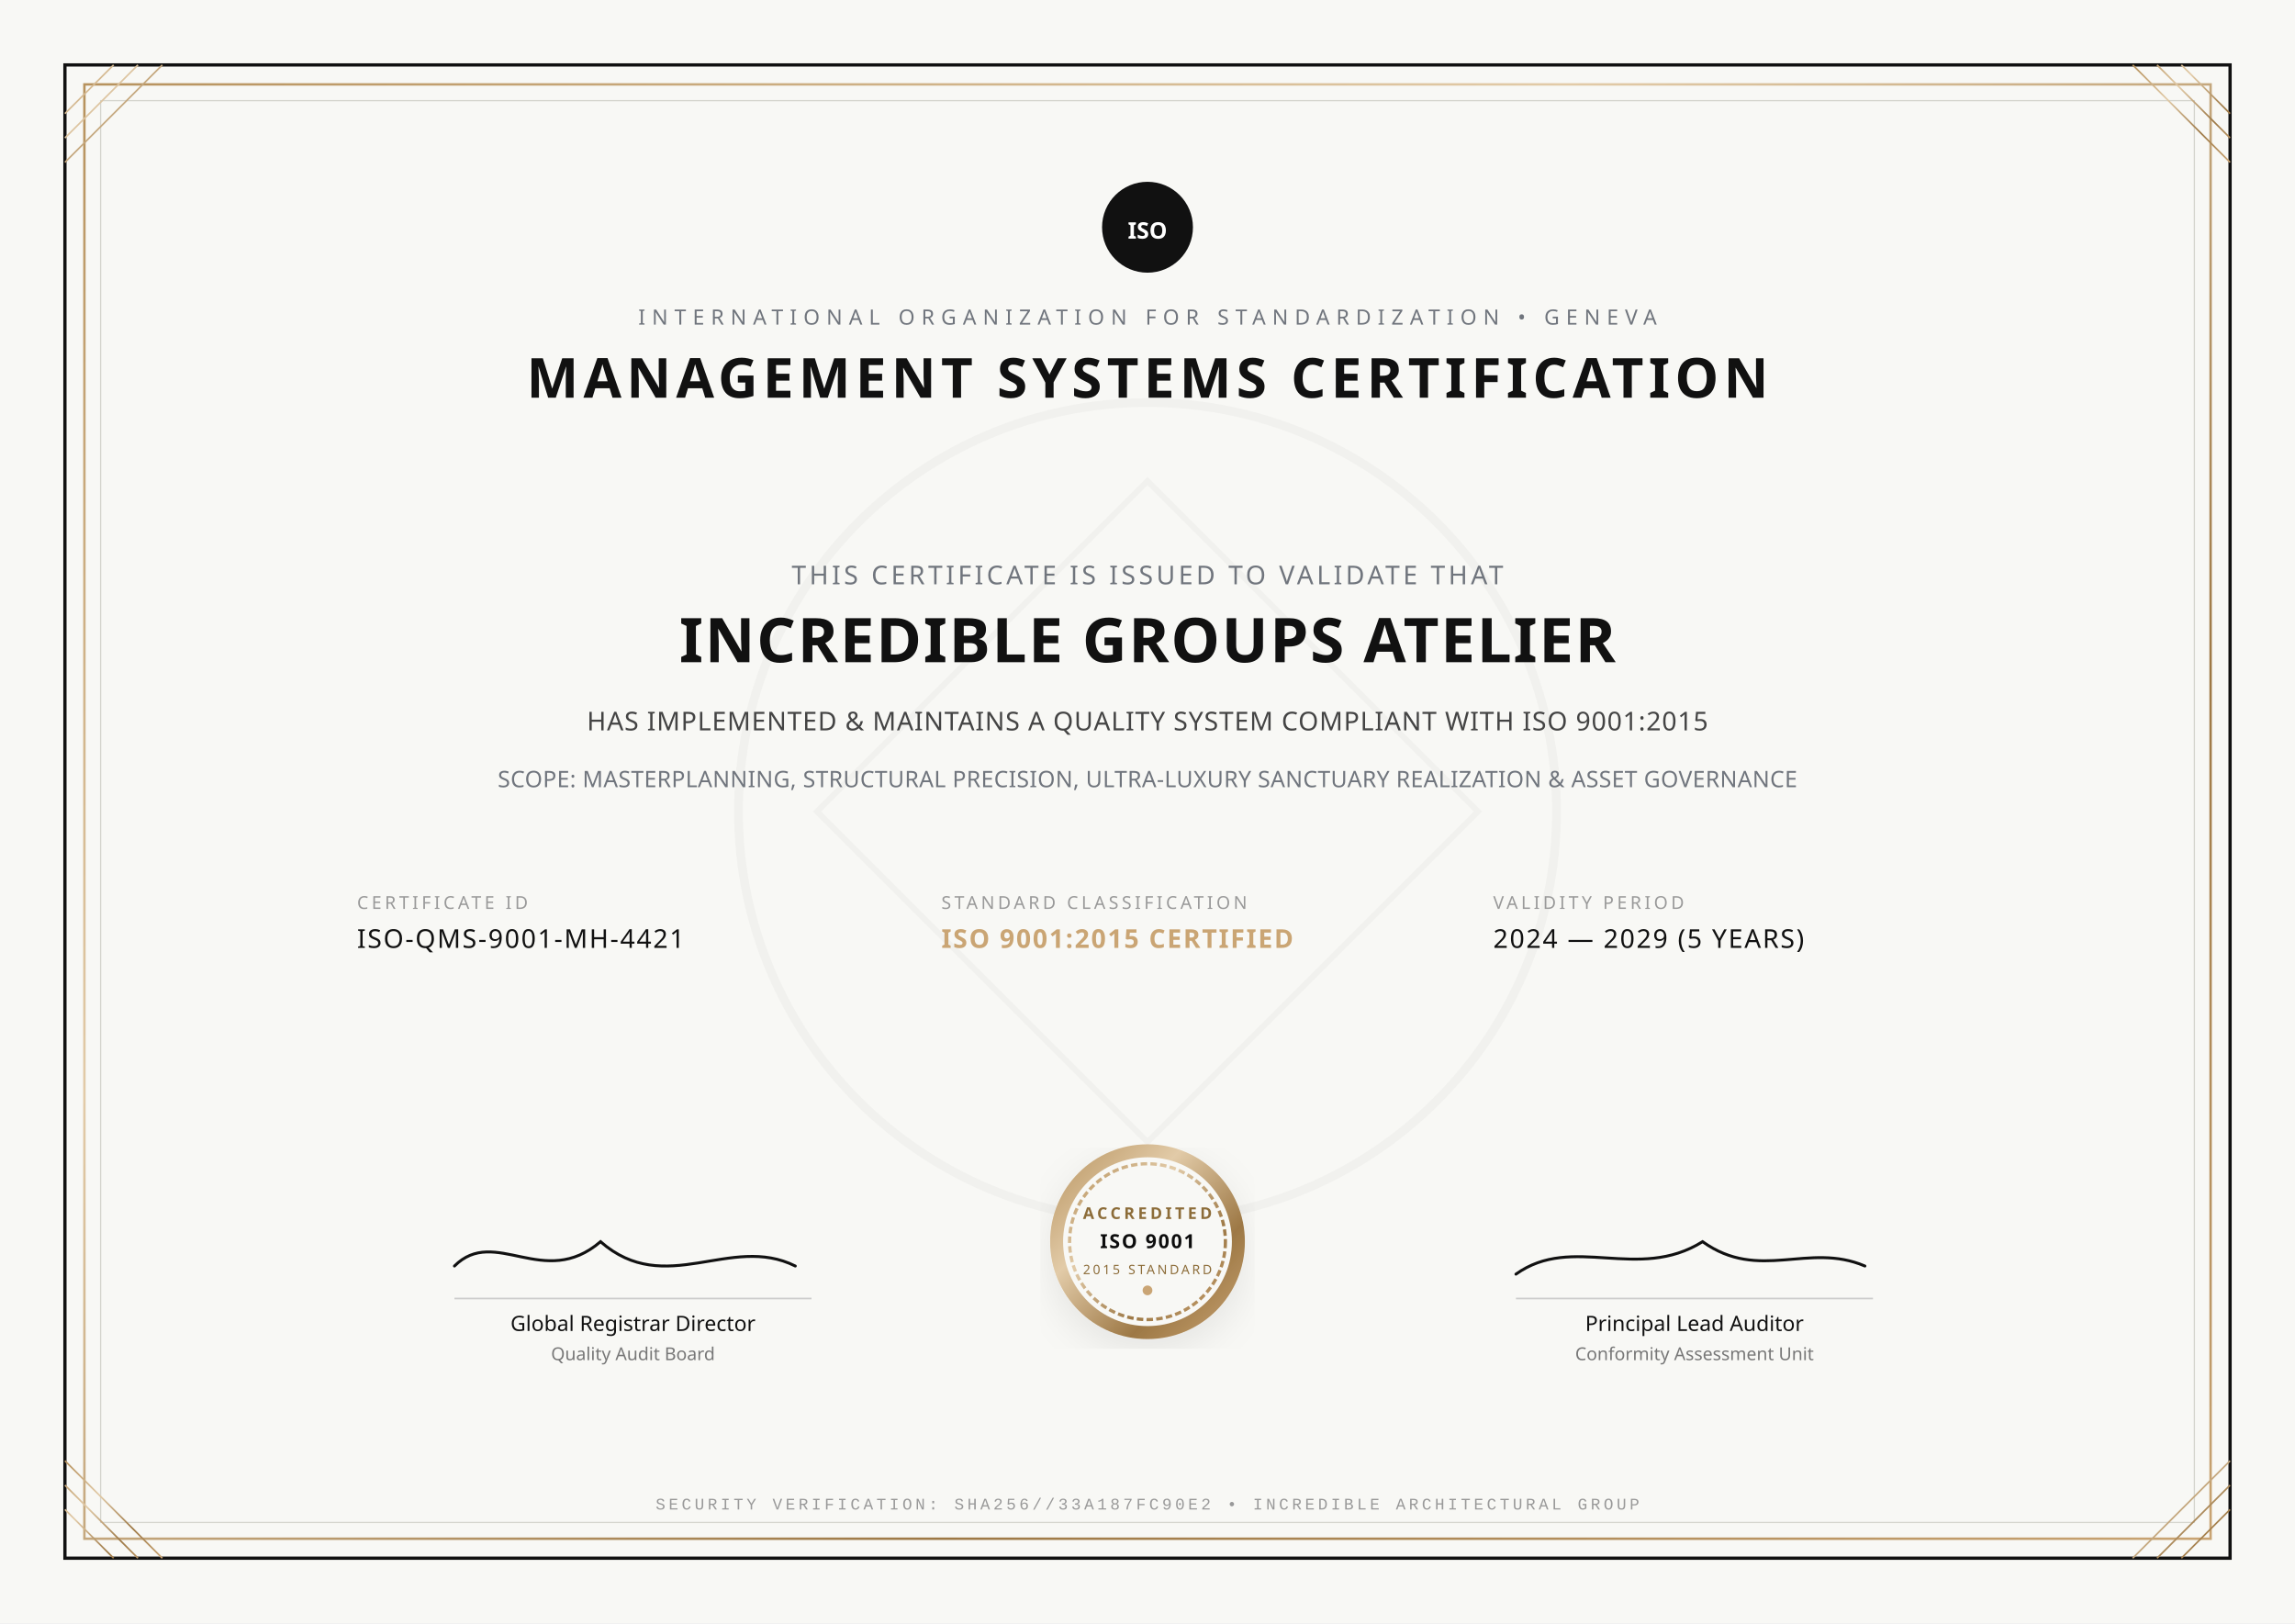
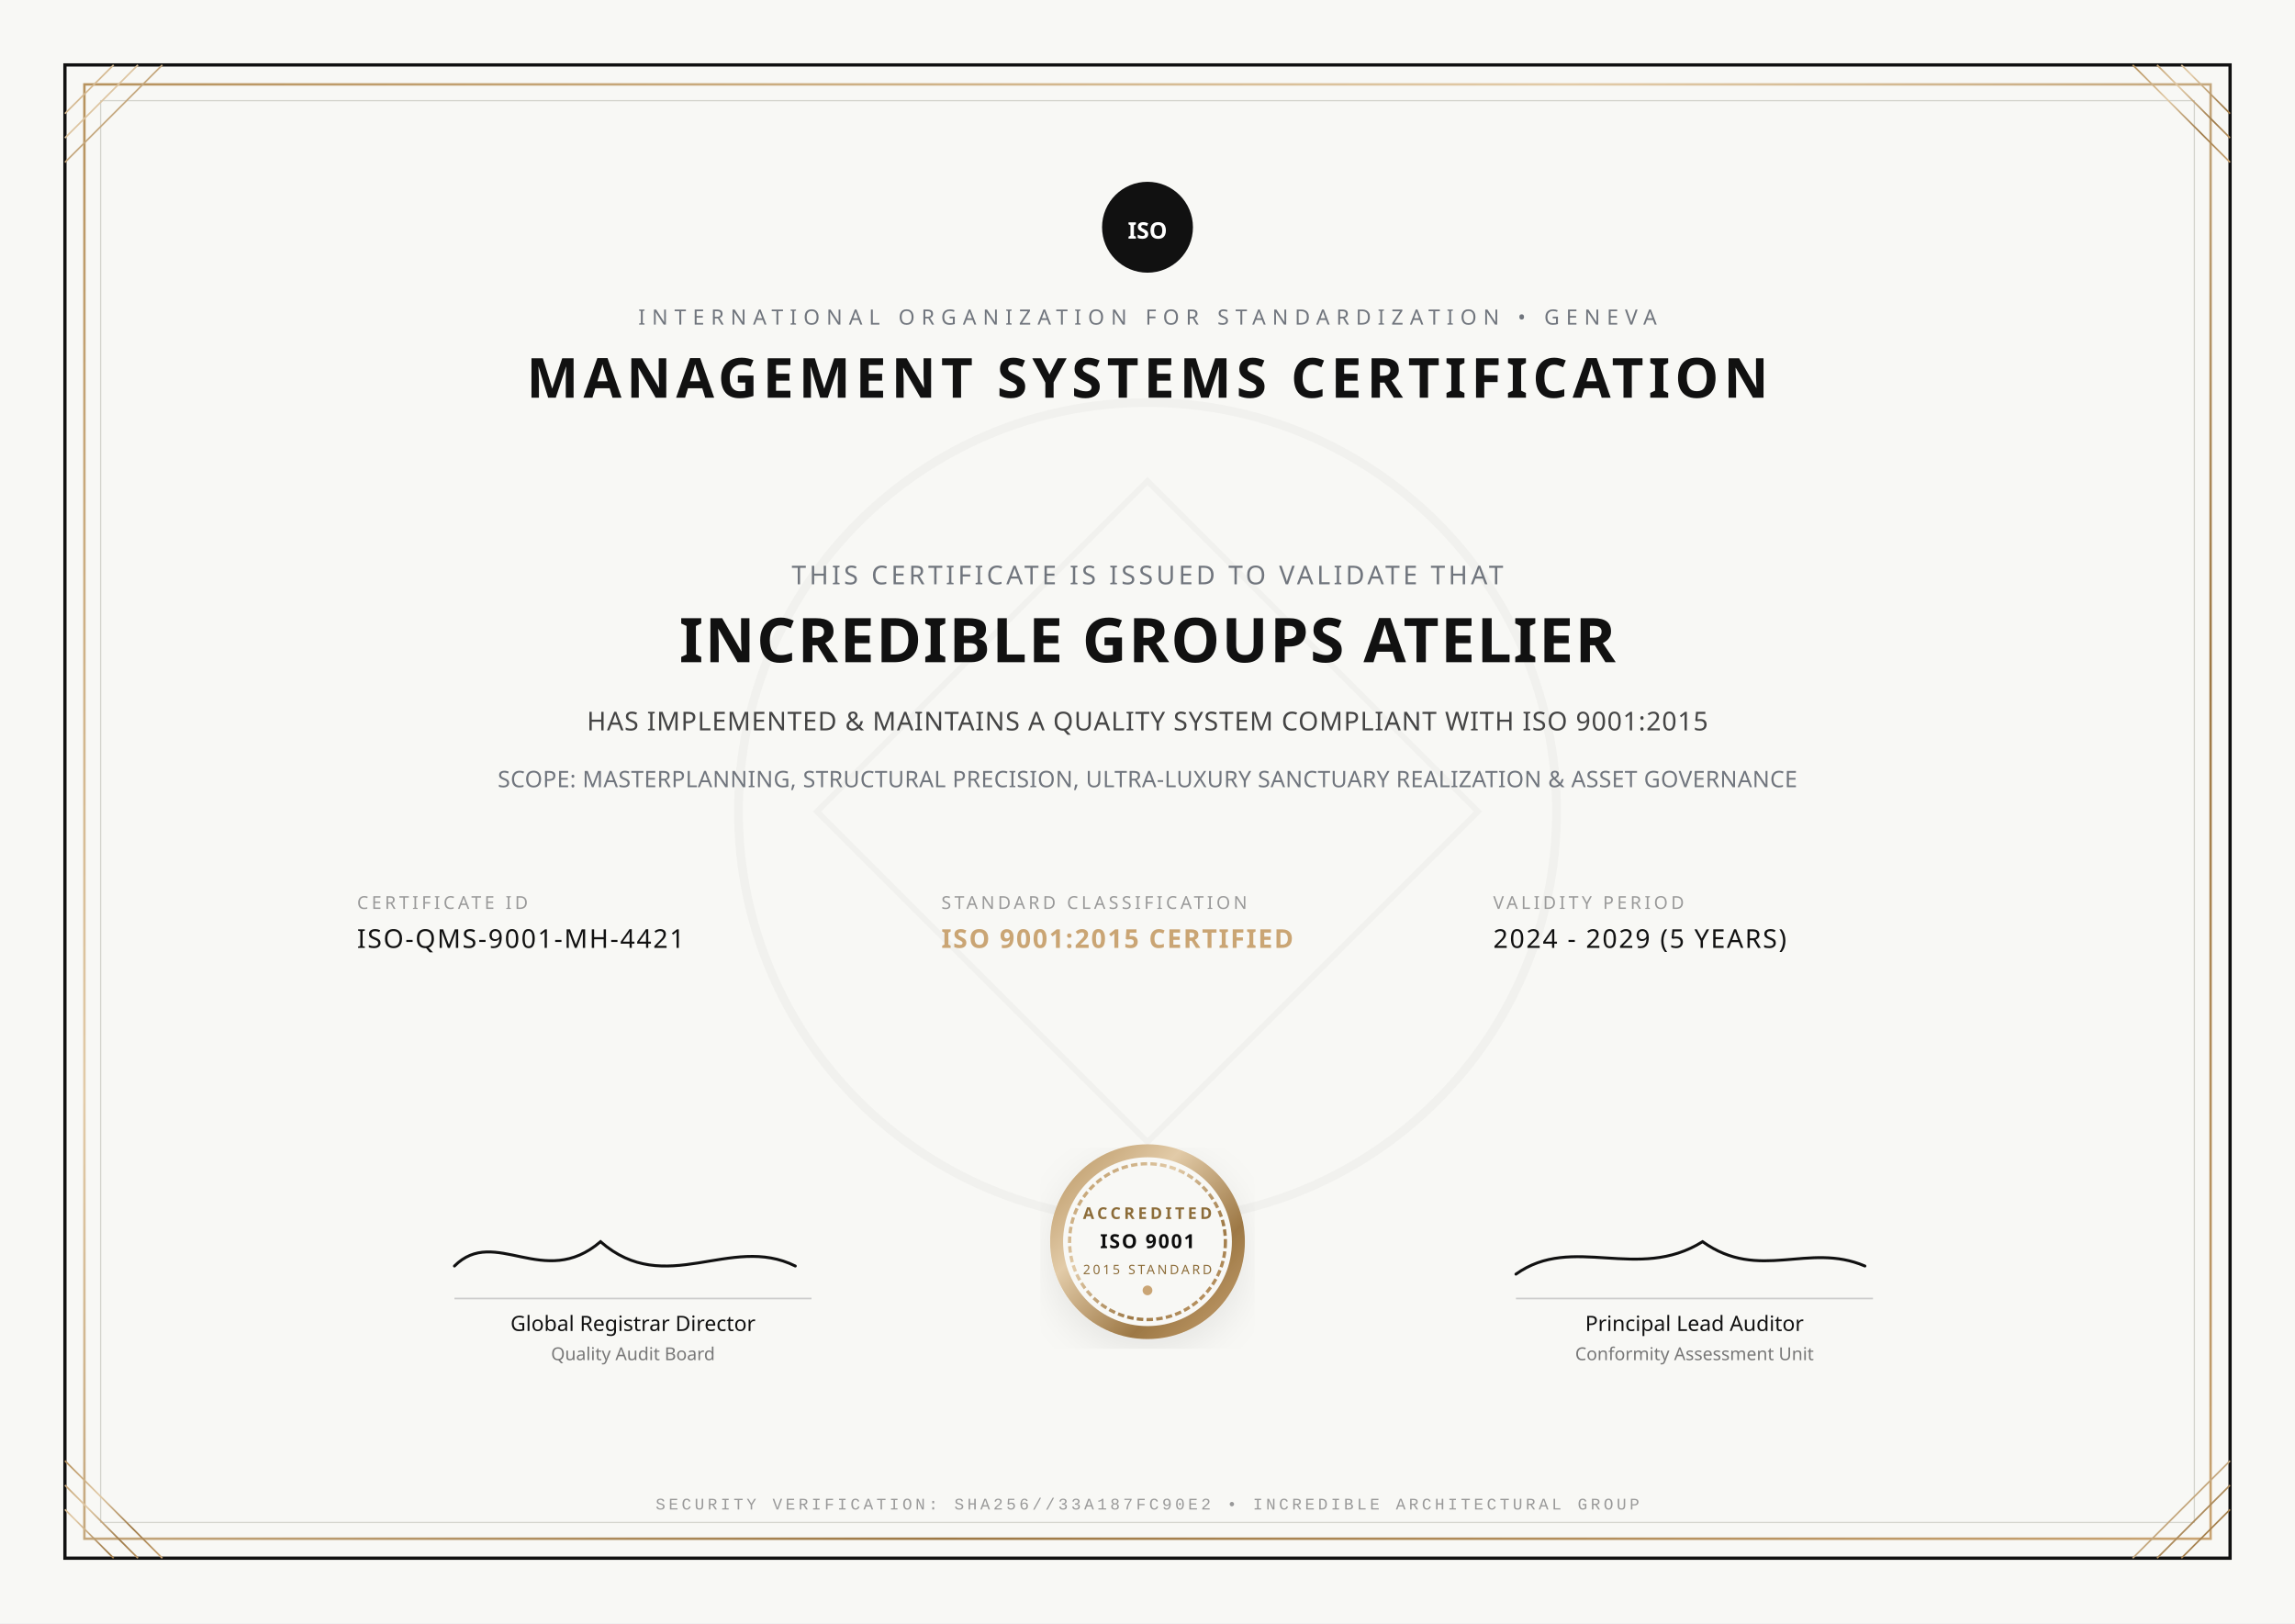
<svg xmlns="http://www.w3.org/2000/svg" viewBox="0 0 1414 1000" width="100%" height="100%">
  <defs>
    <linearGradient id="silver-foil" x1="0%" y1="0%" x2="100%" y2="100%">
      <stop offset="0%" stop-color="#888888" />
      <stop offset="35%" stop-color="#e8e8e8" />
      <stop offset="70%" stop-color="#777777" />
      <stop offset="100%" stop-color="#b0b0b0" />
    </linearGradient>
    <linearGradient id="gold-foil" x1="0%" y1="0%" x2="100%" y2="100%">
      <stop offset="0%" stop-color="#b6915c" />
      <stop offset="35%" stop-color="#e2cba8" />
      <stop offset="70%" stop-color="#9d7845" />
      <stop offset="100%" stop-color="#caa574" />
    </linearGradient>
    <filter id="subtle-shadow" x="-5%" y="-5%" width="110%" height="110%">
      <feDropShadow dx="0" dy="8" stdDeviation="12" flood-color="#000000" flood-opacity="0.08" />
    </filter>
  </defs>
  <rect width="1414" height="1000" fill="#f8f8f5" />
  <rect x="40" y="40" width="1334" height="920" fill="none" stroke="#111111" stroke-width="2" />
  <rect x="52" y="52" width="1310" height="896" fill="none" stroke="url(#gold-foil)" stroke-width="1.5" />
  <rect x="62" y="62" width="1290" height="876" fill="none" stroke="#d5d5ce" stroke-width="0.75" />
  <g stroke="url(#gold-foil)" stroke-width="1" fill="none">
    <path d="M 40 70 L 70 40 M 40 85 L 85 40 M 40 100 L 100 40" />
    <path d="M 1374 70 L 1344 40 M 1374 85 L 1329 40 M 1374 100 L 1314 40" />
    <path d="M 40 930 L 70 960 M 40 915 L 85 960 M 40 900 L 100 960" />
    <path d="M 1374 930 L 1344 960 M 1374 915 L 1329 960 M 1374 900 L 1314 960" />
  </g>
  <g opacity="0.03" transform="translate(707, 500) scale(1.8)">
    <circle r="140" fill="none" stroke="#111111" stroke-width="3" />
    <rect x="-80" y="-80" width="160" height="160" fill="none" stroke="#111111" stroke-width="2" transform="rotate(45)" />
  </g>
  <g transform="translate(707, 140)" text-anchor="middle">
    <circle cx="0" cy="0" r="28" fill="#111111" />
    <text y="7" font-family="'Neue Haas Grotesk Roman', sans-serif" font-size="14" font-weight="700" fill="#ffffff" text-anchor="middle">ISO</text>
    <text y="60" font-family="'Neue Haas Grotesk Roman', sans-serif" font-size="13" letter-spacing="4" fill="#70757d">
      INTERNATIONAL ORGANIZATION FOR STANDARDIZATION • GENEVA
    </text>
    <text y="105" font-family="'Neue Haas Grotesk Roman', sans-serif" font-size="34" font-weight="600" letter-spacing="3" fill="#111111">
      MANAGEMENT SYSTEMS CERTIFICATION
    </text>
    <line x1="-180" y1="130" x2="180" y2="130" stroke="url(#gold-foil)" stroke-width="1.5" />
  </g>
  <g transform="translate(707, 360)" text-anchor="middle">
    <text y="0" font-family="'Neue Haas Grotesk Light', sans-serif" font-size="16" letter-spacing="2" fill="#70757d">
      THIS CERTIFICATE IS ISSUED TO VALIDATE THAT
    </text>
    <text y="48" font-family="'Neue Haas Grotesk Roman', sans-serif" font-size="38" font-weight="700" letter-spacing="1" fill="#111111">
      INCREDIBLE GROUPS ATELIER
    </text>
    <text y="90" font-family="'Neue Haas Grotesk Light', sans-serif" font-size="16" fill="#444444" letter-spacing="0.5">
      HAS IMPLEMENTED &amp; MAINTAINS A QUALITY SYSTEM COMPLIANT WITH ISO 9001:2015
    </text>
    <text y="125" font-family="'Neue Haas Grotesk Light', sans-serif" font-size="14" fill="#70757d" letter-spacing="0.2">
      SCOPE: MASTERPLANNING, STRUCTURAL PRECISION, ULTRA-LUXURY SANCTUARY REALIZATION &amp; ASSET GOVERNANCE
    </text>
  </g>
  <g transform="translate(220, 560)">
    <text x="0" y="0" font-family="'Neue Haas Grotesk Roman', sans-serif" font-size="11" letter-spacing="2" fill="#999999">CERTIFICATE ID</text>
    <text x="0" y="24" font-family="'Neue Haas Grotesk Roman', sans-serif" font-size="16" fill="#111111" letter-spacing="1">ISO-QMS-9001-MH-4421</text>
    <text x="360" y="0" font-family="'Neue Haas Grotesk Roman', sans-serif" font-size="11" letter-spacing="2" fill="#999999">STANDARD CLASSIFICATION</text>
    <text x="360" y="24" font-family="'Neue Haas Grotesk Roman', sans-serif" font-size="16" font-weight="600" fill="#caa574" letter-spacing="1">ISO 9001:2015 CERTIFIED</text>
    <text x="700" y="0" font-family="'Neue Haas Grotesk Roman', sans-serif" font-size="11" letter-spacing="2" fill="#999999">VALIDITY PERIOD</text>
-     <text x="700" y="24" font-family="'Neue Haas Grotesk Roman', sans-serif" font-size="16" fill="#111111" letter-spacing="1">2024 — 2029 (5 YEARS)</text>
+     <text x="700" y="24" font-family="'Neue Haas Grotesk Roman', sans-serif" font-size="16" fill="#111111" letter-spacing="1">2024 - 2029 (5 YEARS)</text>
  </g>
  <g transform="translate(280, 750)">
    <path d="M 0 30 C 25 5, 55 45, 90 15 C 130 50, 170 10, 210 30" fill="none" stroke="#111111" stroke-width="1.8" stroke-linecap="round" />
    <line x1="0" y1="50" x2="220" y2="50" stroke="#cccccc" stroke-width="1" />
    <text x="110" y="70" text-anchor="middle" font-family="'Neue Haas Grotesk Roman', sans-serif" font-size="13" fill="#111111">Global Registrar Director</text>
    <text x="110" y="88" text-anchor="middle" font-family="'Neue Haas Grotesk Light', sans-serif" font-size="11" fill="#777777">Quality Audit Board</text>
  </g>
  <g transform="translate(707, 765)" filter="url(#subtle-shadow)">
    <circle r="60" fill="url(#gold-foil)" />
    <circle r="52" fill="#f8f8f5" />
    <circle r="48" fill="none" stroke="url(#gold-foil)" stroke-width="2" stroke-dasharray="4 2" />
    <text y="-14" text-anchor="middle" font-family="'Neue Haas Grotesk Roman', sans-serif" font-size="10" font-weight="700" letter-spacing="2" fill="#8c6c39">ACCREDITED</text>
    <text y="4" text-anchor="middle" font-family="'Neue Haas Grotesk Roman', sans-serif" font-size="12" font-weight="700" letter-spacing="1" fill="#111111">ISO 9001</text>
    <text y="20" text-anchor="middle" font-family="'Neue Haas Grotesk Roman', sans-serif" font-size="8" letter-spacing="1.5" fill="#8c6c39">2015 STANDARD</text>
    <circle cx="0" cy="30" r="3" fill="#caa574" />
  </g>
  <g transform="translate(934, 750)">
    <path d="M 0 35 C 35 10, 75 40, 115 15 C 150 40, 180 15, 215 30" fill="none" stroke="#111111" stroke-width="1.8" stroke-linecap="round" />
    <line x1="0" y1="50" x2="220" y2="50" stroke="#cccccc" stroke-width="1" />
    <text x="110" y="70" text-anchor="middle" font-family="'Neue Haas Grotesk Roman', sans-serif" font-size="13" fill="#111111">Principal Lead Auditor</text>
    <text x="110" y="88" text-anchor="middle" font-family="'Neue Haas Grotesk Light', sans-serif" font-size="11" fill="#777777">Conformity Assessment Unit</text>
  </g>
  <g transform="translate(707, 930)" text-anchor="middle">
    <text font-family="'Courier New', Courier, monospace" font-size="10" letter-spacing="2" fill="#999999">
      SECURITY VERIFICATION: SHA256//33A187FC90E2 • INCREDIBLE ARCHITECTURAL GROUP
    </text>
  </g>
</svg>
